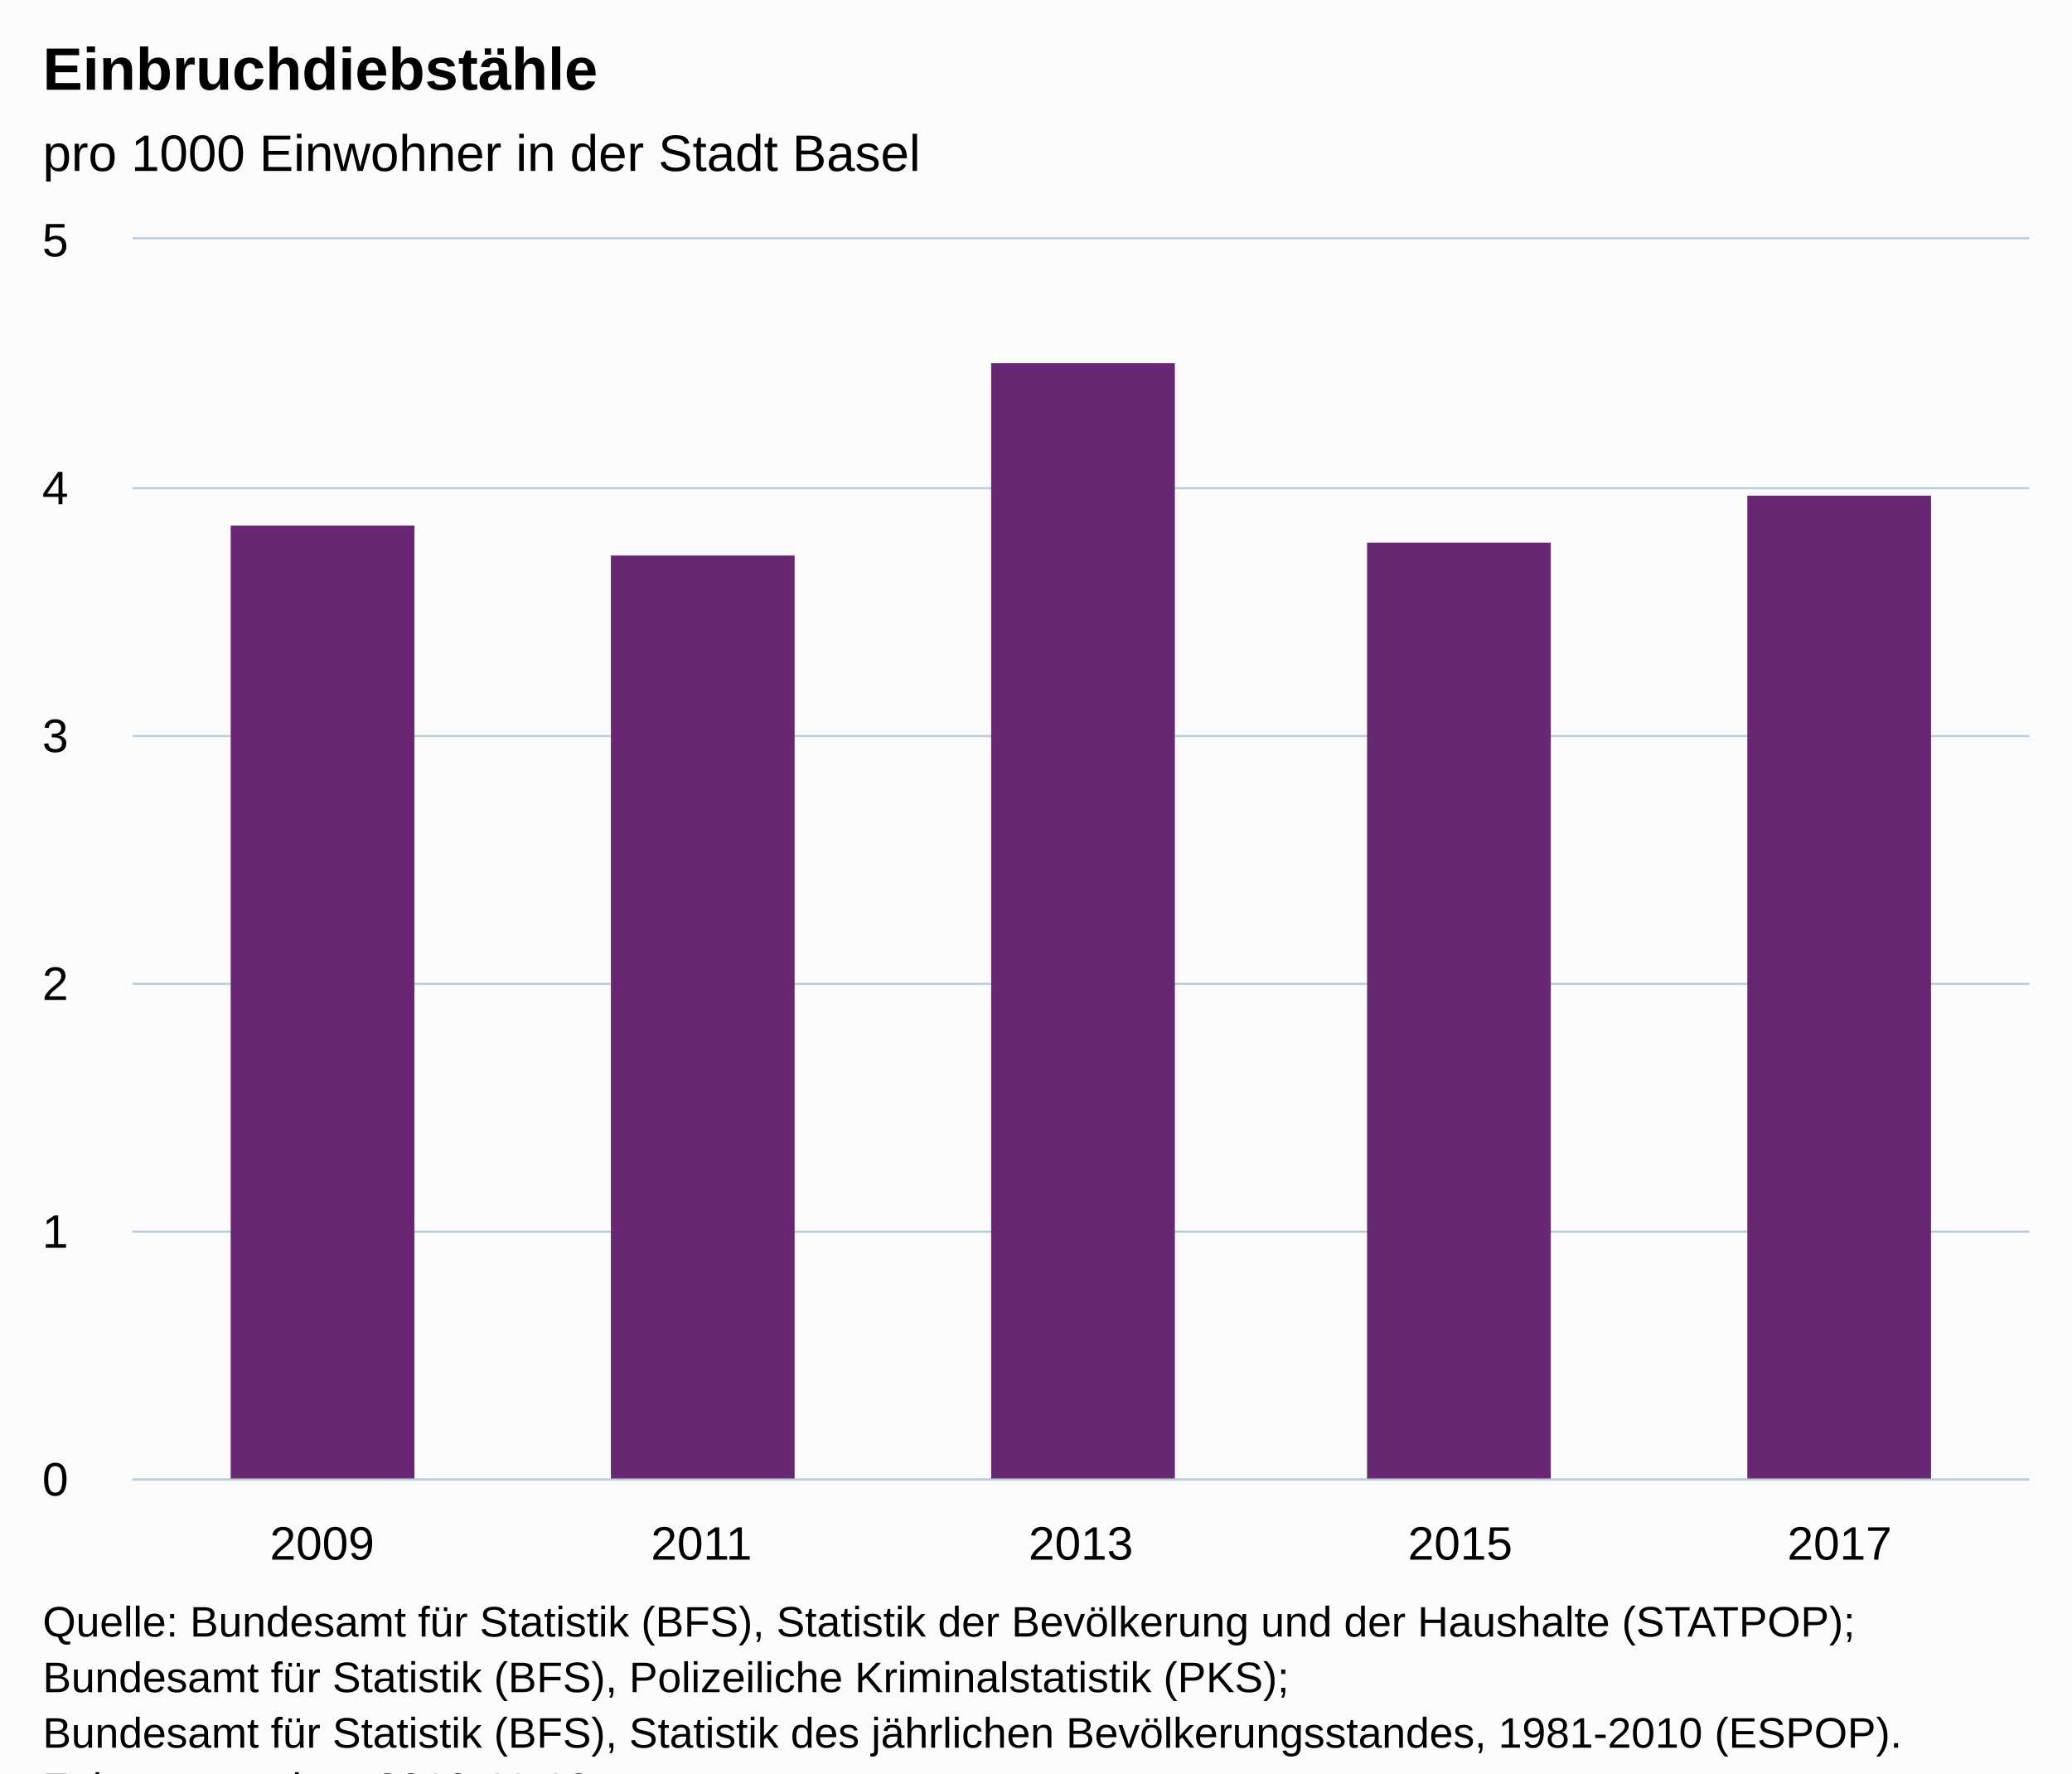
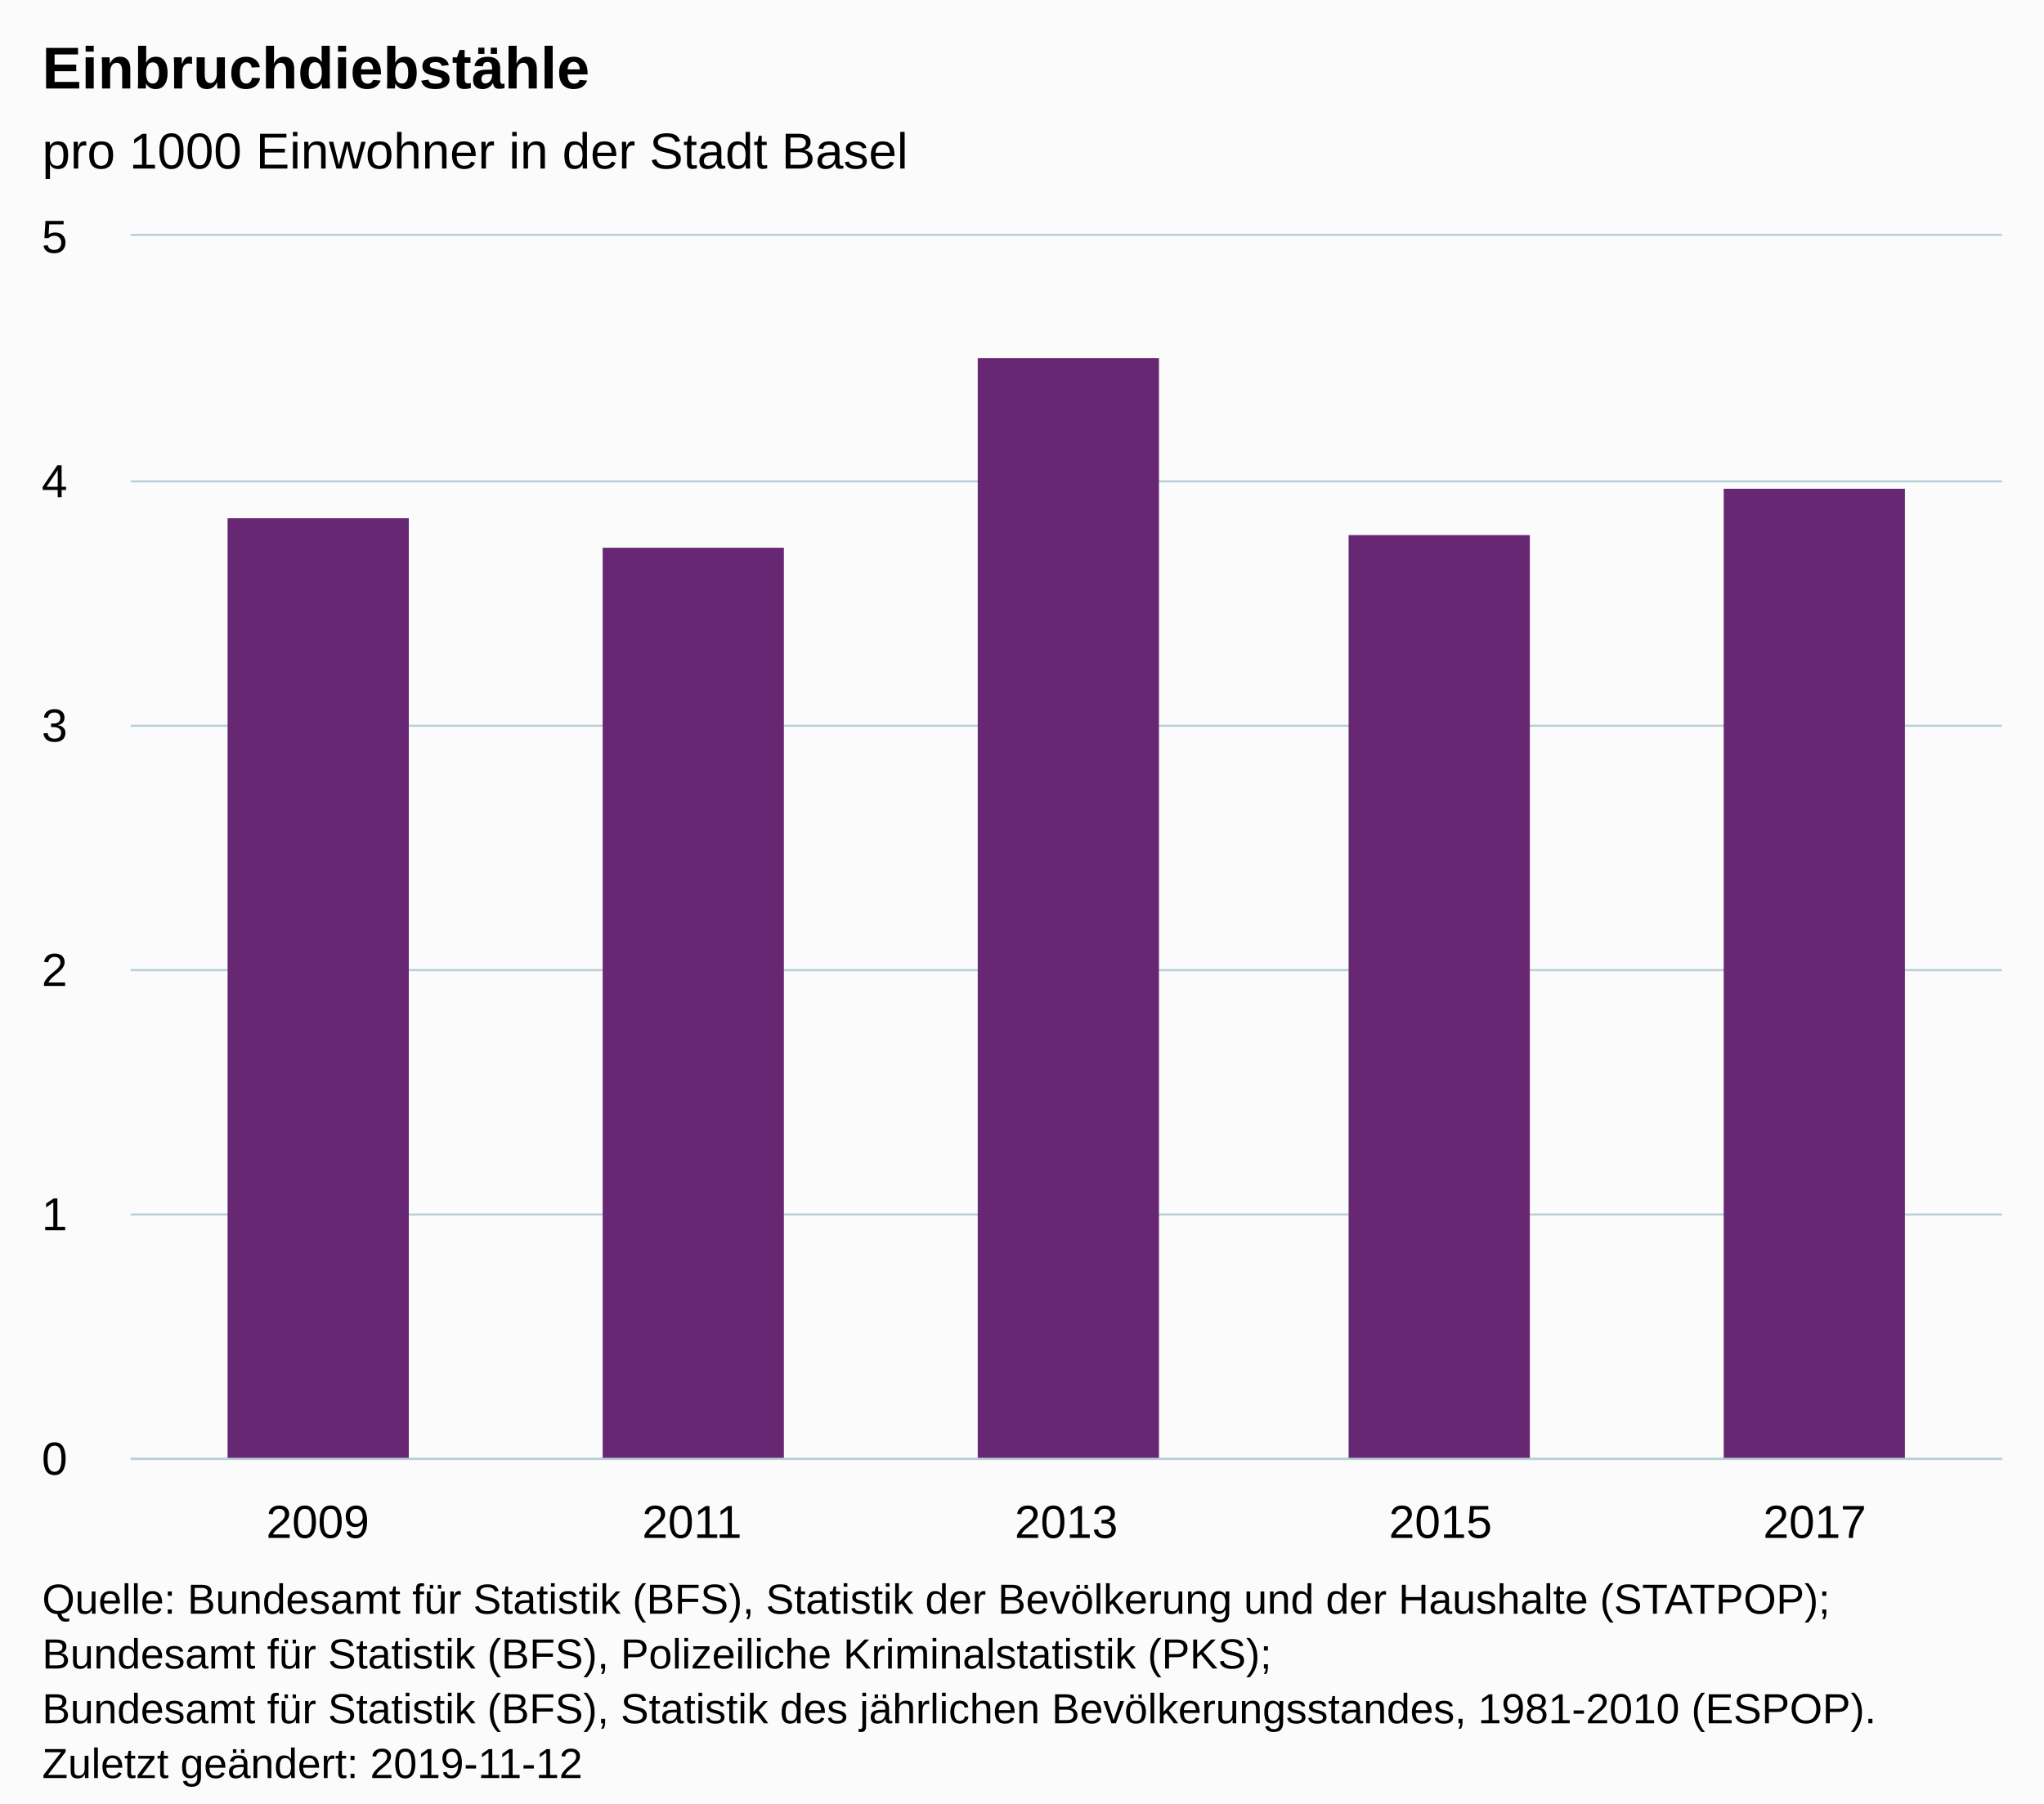
- <svg xmlns="http://www.w3.org/2000/svg" version="1.1" class="highcharts-root" style="font-family:Arial;font-size:12px;" viewBox="0 0 485 415">
+ <svg xmlns="http://www.w3.org/2000/svg" version="1.1" class="highcharts-root" style="font-family:Arial;font-size:12px;" width="485" height="428">
  <defs>
-     <clipPath id="highcharts-forxsj6-6">
+     <clipPath id="highcharts-3t8irwh-6">
      <rect x="0" y="0" width="444" height="290" fill="none" />
    </clipPath>
-     <clipPath id="highcharts-forxsj6-7">
+     <clipPath id="highcharts-3t8irwh-7">
      <rect x="0" y="0" width="444" height="290" fill="none" />
    </clipPath>
  </defs>
  <rect fill="#fbfbfb" class="highcharts-background" x="0" y="0" width="485" height="428" rx="0" ry="0" />
  <rect fill="none" class="highcharts-plot-background" x="31" y="56" width="444" height="290" />
  <g class="highcharts-pane-group" data-z-index="0" />
  <g class="highcharts-grid highcharts-xaxis-grid " data-z-index="1">
    <path fill="none" data-z-index="1" class="highcharts-grid-line" d="M 119.5 56 L 119.5 346" opacity="1" />
    <path fill="none" data-z-index="1" class="highcharts-grid-line" d="M 208.5 56 L 208.5 346" opacity="1" />
    <path fill="none" data-z-index="1" class="highcharts-grid-line" d="M 296.5 56 L 296.5 346" opacity="1" />
    <path fill="none" data-z-index="1" class="highcharts-grid-line" d="M 385.5 56 L 385.5 346" opacity="1" />
    <path fill="none" data-z-index="1" class="highcharts-grid-line" d="M 474.5 56 L 474.5 346" opacity="1" />
    <path fill="none" data-z-index="1" class="highcharts-grid-line" d="M 30.5 56 L 30.5 346" opacity="1" />
  </g>
  <g class="highcharts-grid highcharts-yaxis-grid " data-z-index="1">
    <path fill="none" stroke="#B9CFD7" stroke-width="0.5" data-z-index="1" class="highcharts-grid-line" d="M 31 346.25 L 475 346.25" opacity="1" />
    <path fill="none" stroke="#B9CFD7" stroke-width="0.5" data-z-index="1" class="highcharts-grid-line" d="M 31 288.25 L 475 288.25" opacity="1" />
    <path fill="none" stroke="#B9CFD7" stroke-width="0.5" data-z-index="1" class="highcharts-grid-line" d="M 31 230.25 L 475 230.25" opacity="1" />
    <path fill="none" stroke="#B9CFD7" stroke-width="0.5" data-z-index="1" class="highcharts-grid-line" d="M 31 172.25 L 475 172.25" opacity="1" />
    <path fill="none" stroke="#B9CFD7" stroke-width="0.5" data-z-index="1" class="highcharts-grid-line" d="M 31 114.25 L 475 114.25" opacity="1" />
    <path fill="none" stroke="#B9CFD7" stroke-width="0.5" data-z-index="1" class="highcharts-grid-line" d="M 31 55.75 L 475 55.75" opacity="1" />
  </g>
  <rect fill="none" class="highcharts-plot-border" data-z-index="1" x="31" y="56" width="444" height="290" />
  <g class="highcharts-axis highcharts-xaxis " data-z-index="2">
    <path fill="none" class="highcharts-axis-line" stroke="#B9CFD7" stroke-width="0.5" data-z-index="7" d="M 31 346.25 L 475 346.25" />
  </g>
  <g class="highcharts-axis highcharts-yaxis " data-z-index="2">
    <path fill="none" class="highcharts-axis-line" data-z-index="7" d="M 31 56 L 31 346" />
  </g>
  <g class="highcharts-series-group" data-z-index="3">
-     <g data-z-index="0.1" class="highcharts-series highcharts-series-0 highcharts-column-series " transform="translate(31,56) scale(1 1)" clip-path="url(#highcharts-forxsj6-7)">
+     <g data-z-index="0.1" class="highcharts-series highcharts-series-0 highcharts-column-series " transform="translate(31,56) scale(1 1)" clip-path="url(#highcharts-3t8irwh-7)">
      <rect x="23" y="67" width="43" height="224" fill="#672773" class="highcharts-point" />
      <rect x="112" y="74" width="43" height="217" fill="#672773" class="highcharts-point" />
      <rect x="201" y="29" width="43" height="262" fill="#672773" class="highcharts-point" />
      <rect x="289" y="71" width="43" height="220" fill="#672773" class="highcharts-point" />
      <rect x="378" y="60" width="43" height="231" fill="#672773" class="highcharts-point" />
    </g>
    <g data-z-index="0.1" class="highcharts-markers highcharts-series-0 highcharts-column-series " transform="translate(31,56) scale(1 1)" clip-path="none" />
  </g>
  <text x="10" text-anchor="start" class="highcharts-title" data-z-index="4" style="color:#000000;font-size:14px;font-weight:bold;fill:#000000;" y="21">
    <tspan>Einbruchdiebstähle</tspan>
  </text>
  <text x="10" text-anchor="start" class="highcharts-subtitle" data-z-index="4" style="color:#000000;font-size:12px;font-weight:normal;font-family:Arial;fill:#000000;" y="40">
    <tspan>pro 1000 Einwohner in der Stadt Basel</tspan>
  </text>
  <g class="highcharts-axis-labels highcharts-xaxis-labels " data-z-index="7">
    <text x="75.4" style="color:#000000;cursor:default;font-size:11px;fill:#000000;" text-anchor="middle" transform="translate(0,0)" y="365" opacity="1">2009</text>
    <text x="164.2" style="color:#000000;cursor:default;font-size:11px;fill:#000000;" text-anchor="middle" transform="translate(0,0)" y="365" opacity="1">2011</text>
    <text x="253" style="color:#000000;cursor:default;font-size:11px;fill:#000000;" text-anchor="middle" transform="translate(0,0)" y="365" opacity="1">2013</text>
    <text x="341.8" style="color:#000000;cursor:default;font-size:11px;fill:#000000;" text-anchor="middle" transform="translate(0,0)" y="365" opacity="1">2015</text>
    <text x="430.6" style="color:#000000;cursor:default;font-size:11px;fill:#000000;" text-anchor="middle" transform="translate(0,0)" y="365" opacity="1">2017</text>
  </g>
  <g class="highcharts-axis-labels highcharts-yaxis-labels " data-z-index="7">
    <text x="16" style="color:#000000;cursor:default;font-size:11px;fill:#000000;" text-anchor="end" transform="translate(0,0)" y="350" opacity="1">0</text>
    <text x="16" style="color:#000000;cursor:default;font-size:11px;fill:#000000;" text-anchor="end" transform="translate(0,0)" y="292" opacity="1">1</text>
    <text x="16" style="color:#000000;cursor:default;font-size:11px;fill:#000000;" text-anchor="end" transform="translate(0,0)" y="234" opacity="1">2</text>
    <text x="16" style="color:#000000;cursor:default;font-size:11px;fill:#000000;" text-anchor="end" transform="translate(0,0)" y="176" opacity="1">3</text>
    <text x="16" style="color:#000000;cursor:default;font-size:11px;fill:#000000;" text-anchor="end" transform="translate(0,0)" y="118" opacity="1">4</text>
    <text x="16" style="color:#000000;cursor:default;font-size:11px;fill:#000000;" text-anchor="end" transform="translate(0,0)" y="60" opacity="1">5</text>
  </g>
  <text x="10" class="highcharts-credits" text-anchor="start" data-z-index="8" style="cursor:default;color:#000000;font-size:10px;fill:#000000;" y="383">
    <tspan>Quelle: Bundesamt für Statistik (BFS), Statistik der Bevölkerung und der Haushalte (STATPOP);</tspan>
    <tspan x="10" dy="13">Bundesamt für Statistik (BFS), Polizeiliche Kriminalstatistik (PKS);</tspan>
    <tspan x="10" dy="13">Bundesamt für Statistik (BFS), Statistik des jährlichen Bevölkerungsstandes, 1981-2010 (ESPOP).</tspan>
    <tspan x="10" dy="13">Zuletzt geändert: 2019-11-12</tspan>
  </text>
</svg>
